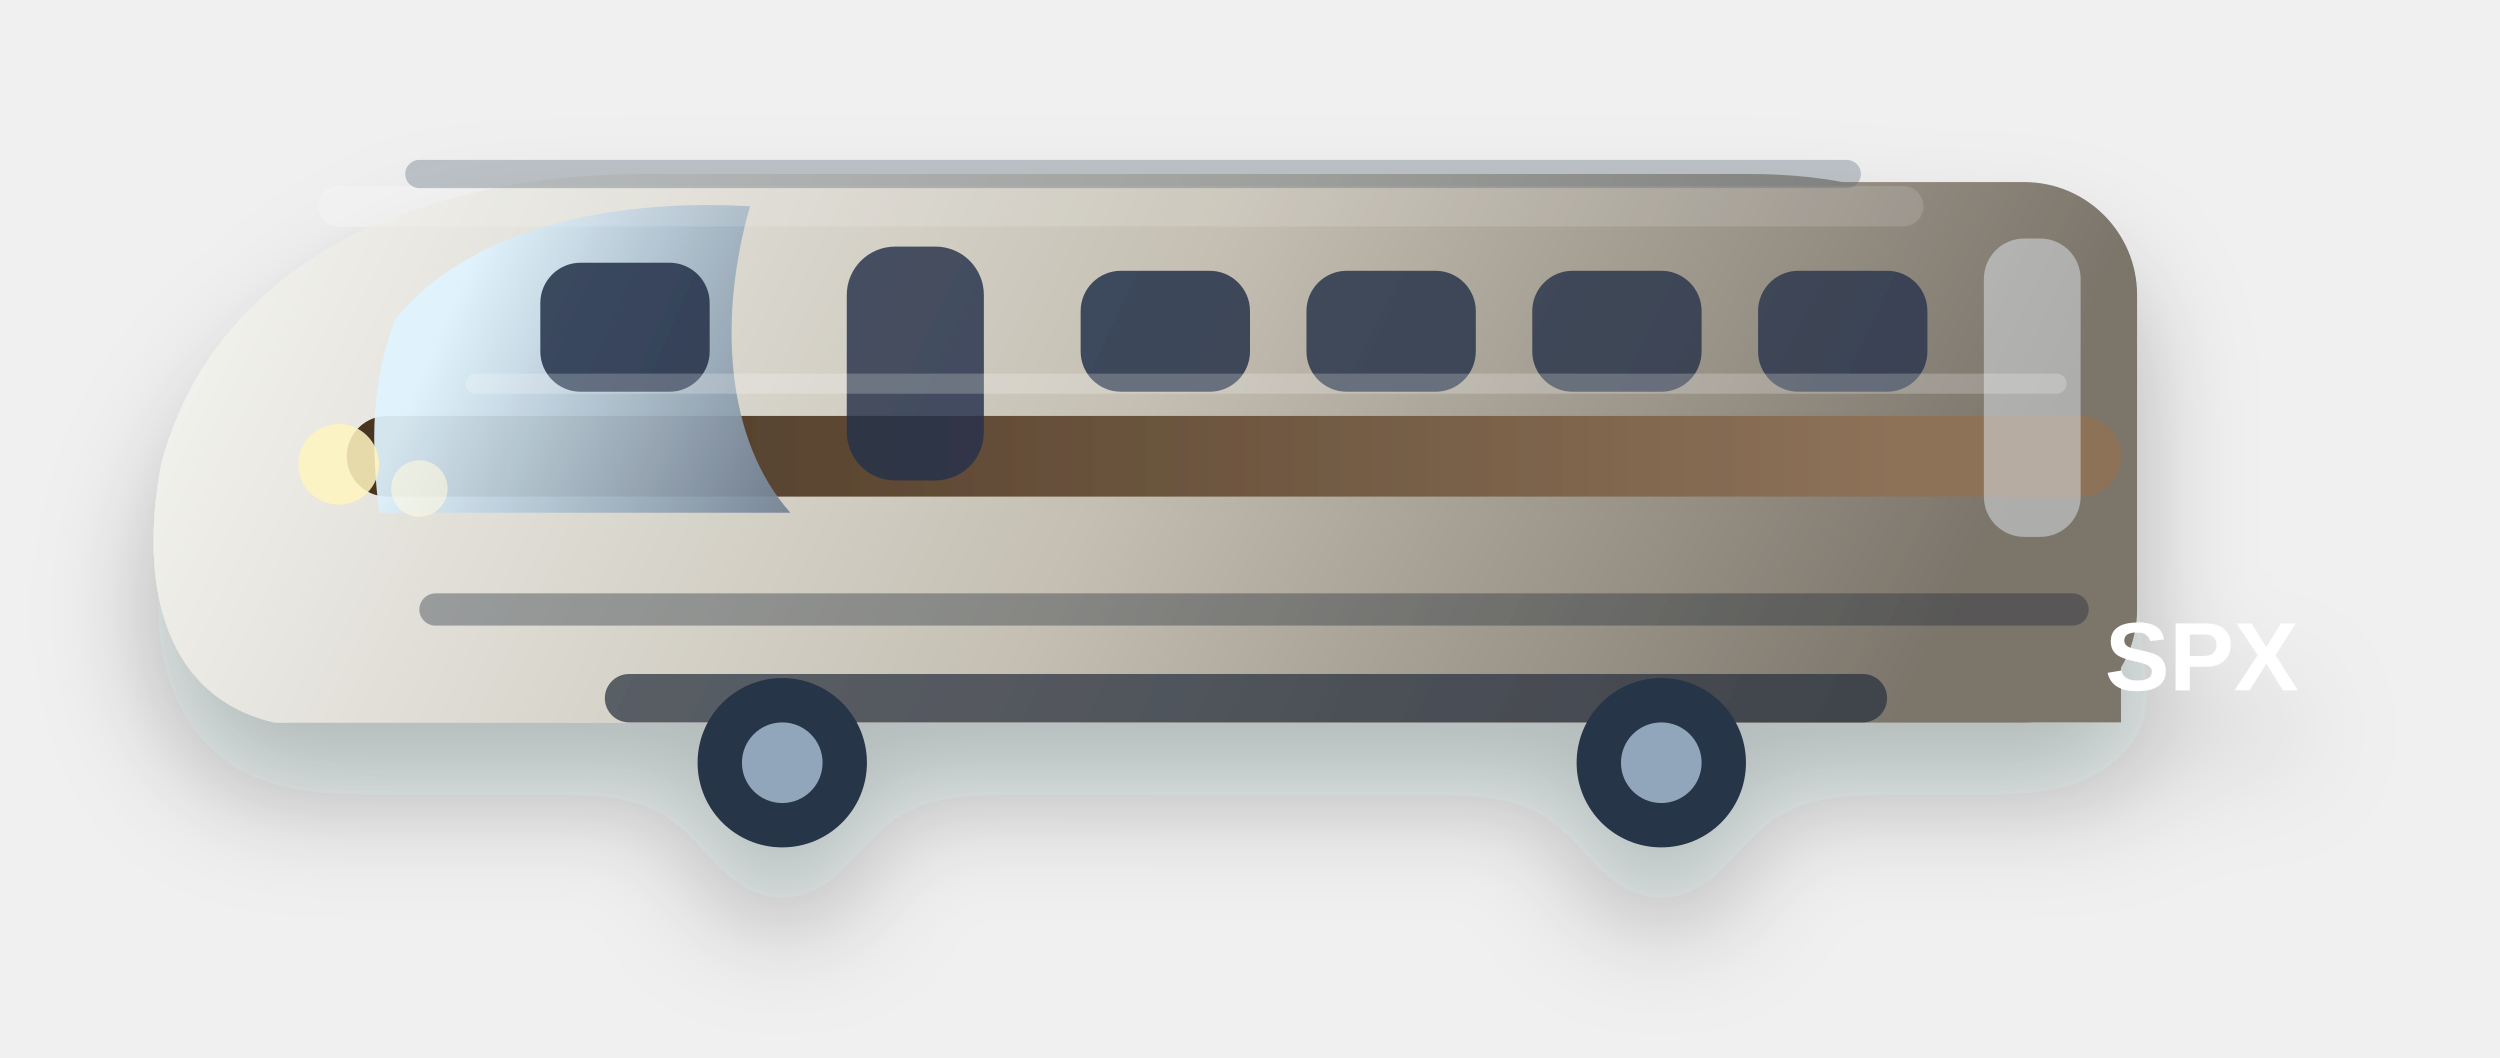
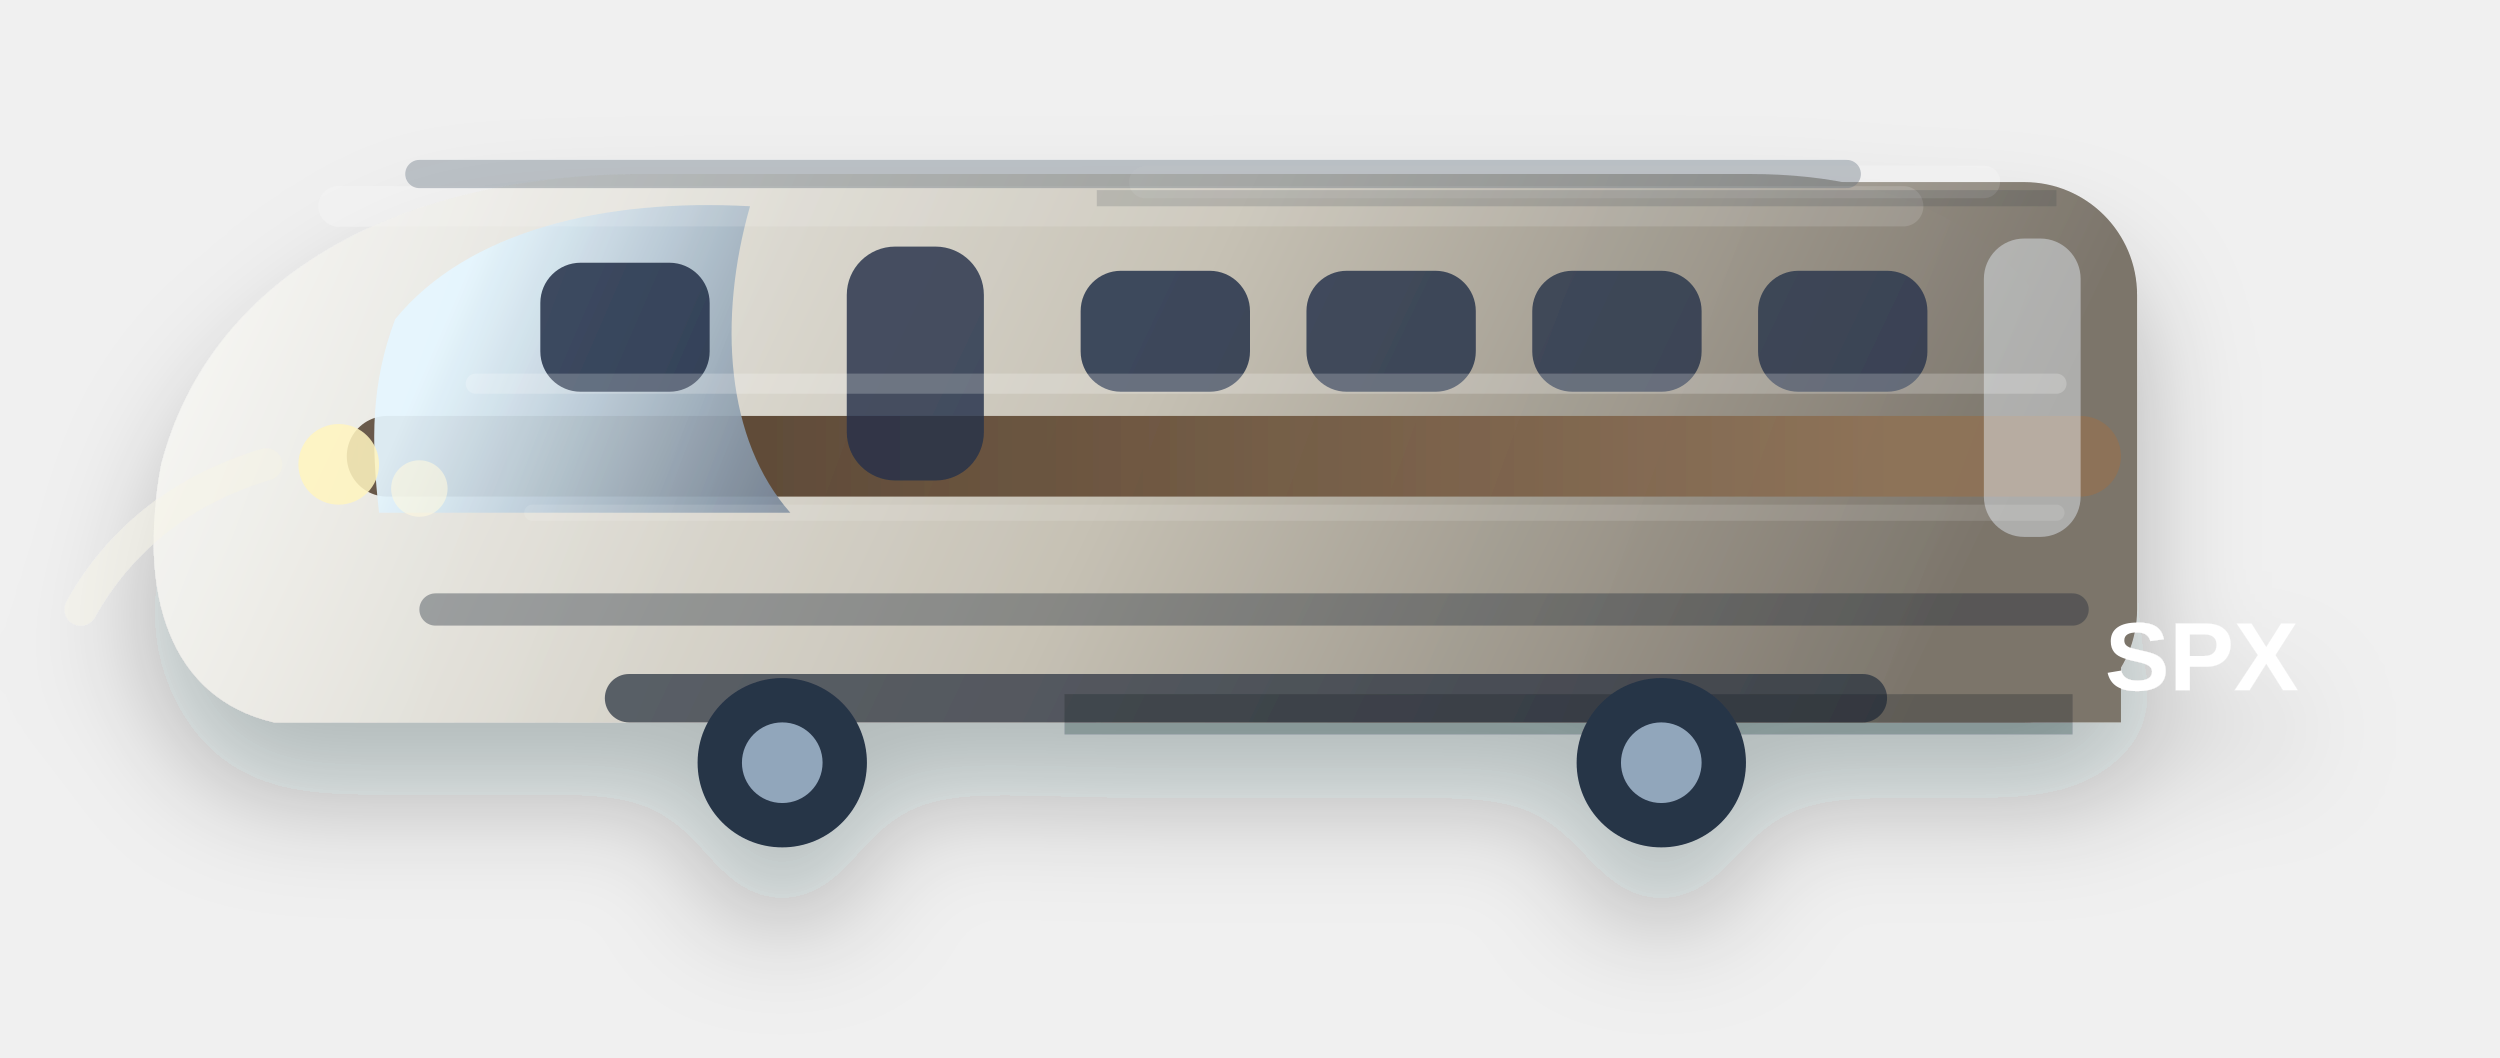
<svg xmlns="http://www.w3.org/2000/svg" width="520" height="220" viewBox="0 0 620 260" fill="none">
  <defs>
    <linearGradient id="spacia-x-shell" x1="70" y1="30" x2="456" y2="214" gradientUnits="userSpaceOnUse">
      <stop stop-color="#f2f2ee" />
      <stop offset="0.52" stop-color="#c4bfb2" />
      <stop offset="1" stop-color="#7b746a" />
    </linearGradient>
    <linearGradient id="spacia-x-stripe" x1="86" y1="120" x2="470" y2="120" gradientUnits="userSpaceOnUse">
      <stop stop-color="#463321" />
      <stop offset="1" stop-color="#8d7258" />
    </linearGradient>
    <linearGradient id="spacia-x-glass" x1="120" y1="56" x2="272" y2="122" gradientUnits="userSpaceOnUse">
      <stop stop-color="#dff4ff" />
      <stop offset="1" stop-color="#243149" />
    </linearGradient>
+     <linearGradient id="spacia-x-metal" x1="82" y1="44" x2="478" y2="190" gradientUnits="userSpaceOnUse">
+       <stop stop-color="#ffffff" stop-opacity="0.54" />
+       <stop offset="0.28" stop-color="#ffffff" stop-opacity="0.1" />
+       <stop offset="1" stop-color="#ffffff" stop-opacity="0" />
+     </linearGradient>
    <filter id="spacia-x-shadow" x="0" y="0" width="620" height="260" filterUnits="userSpaceOnUse">
      <feDropShadow dx="0" dy="18" stdDeviation="14" flood-color="#091523" flood-opacity="0.26" />
    </filter>
  </defs>
  <g filter="url(#spacia-x-shadow)">
    <path d="M68 178C42 172 34 146 40 114C52 68 98 42 160 42H434C474 42 500 58 514 86L526 114V178H68Z" fill="url(#spacia-x-shell)" />
    <rect x="246" y="44" width="284" height="134" rx="28" fill="url(#spacia-x-shell)" />
    <path d="M96 112H516" stroke="url(#spacia-x-stripe)" stroke-width="20" stroke-linecap="round" />
    <path d="M98 78C116 56 150 48 186 50C178 78 180 108 196 126H94C92 108 92 94 98 78Z" fill="url(#spacia-x-glass)" opacity="0.92" />
+     <path d="M68 178C42 172 34 146 40 114C52 68 98 42 160 42H434C474 42 500 58 514 86L526 114V178H68Z" fill="url(#spacia-x-metal)" opacity="0.44" />
    <rect x="134" y="64" width="42" height="32" rx="10" fill="#243149" opacity="0.86" />
    <rect x="210" y="60" width="34" height="58" rx="12" fill="#243149" opacity="0.82" />
    <rect x="268" y="66" width="42" height="30" rx="10" fill="#243149" opacity="0.84" />
    <rect x="324" y="66" width="42" height="30" rx="10" fill="#243149" opacity="0.82" />
    <rect x="380" y="66" width="42" height="30" rx="10" fill="#243149" opacity="0.8" />
    <rect x="436" y="66" width="42" height="30" rx="10" fill="#243149" opacity="0.78" />
    <rect x="492" y="58" width="24" height="74" rx="10" fill="#edf5ff" opacity="0.44" />
    <path d="M84 50H472" stroke="#ffffff" stroke-width="10" stroke-linecap="round" opacity="0.14" />
    <path d="M118 94H510" stroke="#ffffff" stroke-width="5" stroke-linecap="round" opacity="0.22" />
    <path d="M108 150H514" stroke="#1a2432" stroke-width="8" stroke-linecap="round" opacity="0.36" />
+     <path d="M132 126H510" stroke="#ffffff" stroke-width="4" stroke-linecap="round" opacity="0.12" />
    <rect x="150" y="166" width="318" height="12" rx="6" fill="#28313f" opacity="0.72" />
+     <rect x="280" y="40" width="216" height="8" rx="4" fill="#ffffff" opacity="0.12" />
+     <path d="M272 48H510" stroke="#202b38" stroke-width="4" opacity="0.16" />
+     <path d="M264 176H514" stroke="#10161e" stroke-width="10" opacity="0.26" />
    <circle cx="194" cy="188" r="21" fill="#273447" />
    <circle cx="194" cy="188" r="10" fill="#91a6bb" />
    <circle cx="412" cy="188" r="21" fill="#273447" />
    <circle cx="412" cy="188" r="10" fill="#91a6bb" />
    <circle cx="84" cy="114" r="10" fill="#fff4bf" opacity="0.86" />
    <circle cx="104" cy="120" r="7" fill="#fff9df" opacity="0.6" />
+     <path d="M66 114C46 120 30 132 20 150" stroke="#fff8d6" stroke-width="8" stroke-linecap="round" opacity="0.18" />
    <path d="M104 42H458" stroke="#5d6b7b" stroke-width="7" stroke-linecap="round" opacity="0.36" />
    <text x="522" y="170" fill="#ffffff" font-size="24" font-weight="700" font-family="Segoe UI, Arial, sans-serif">SPX</text>
  </g>
</svg>
